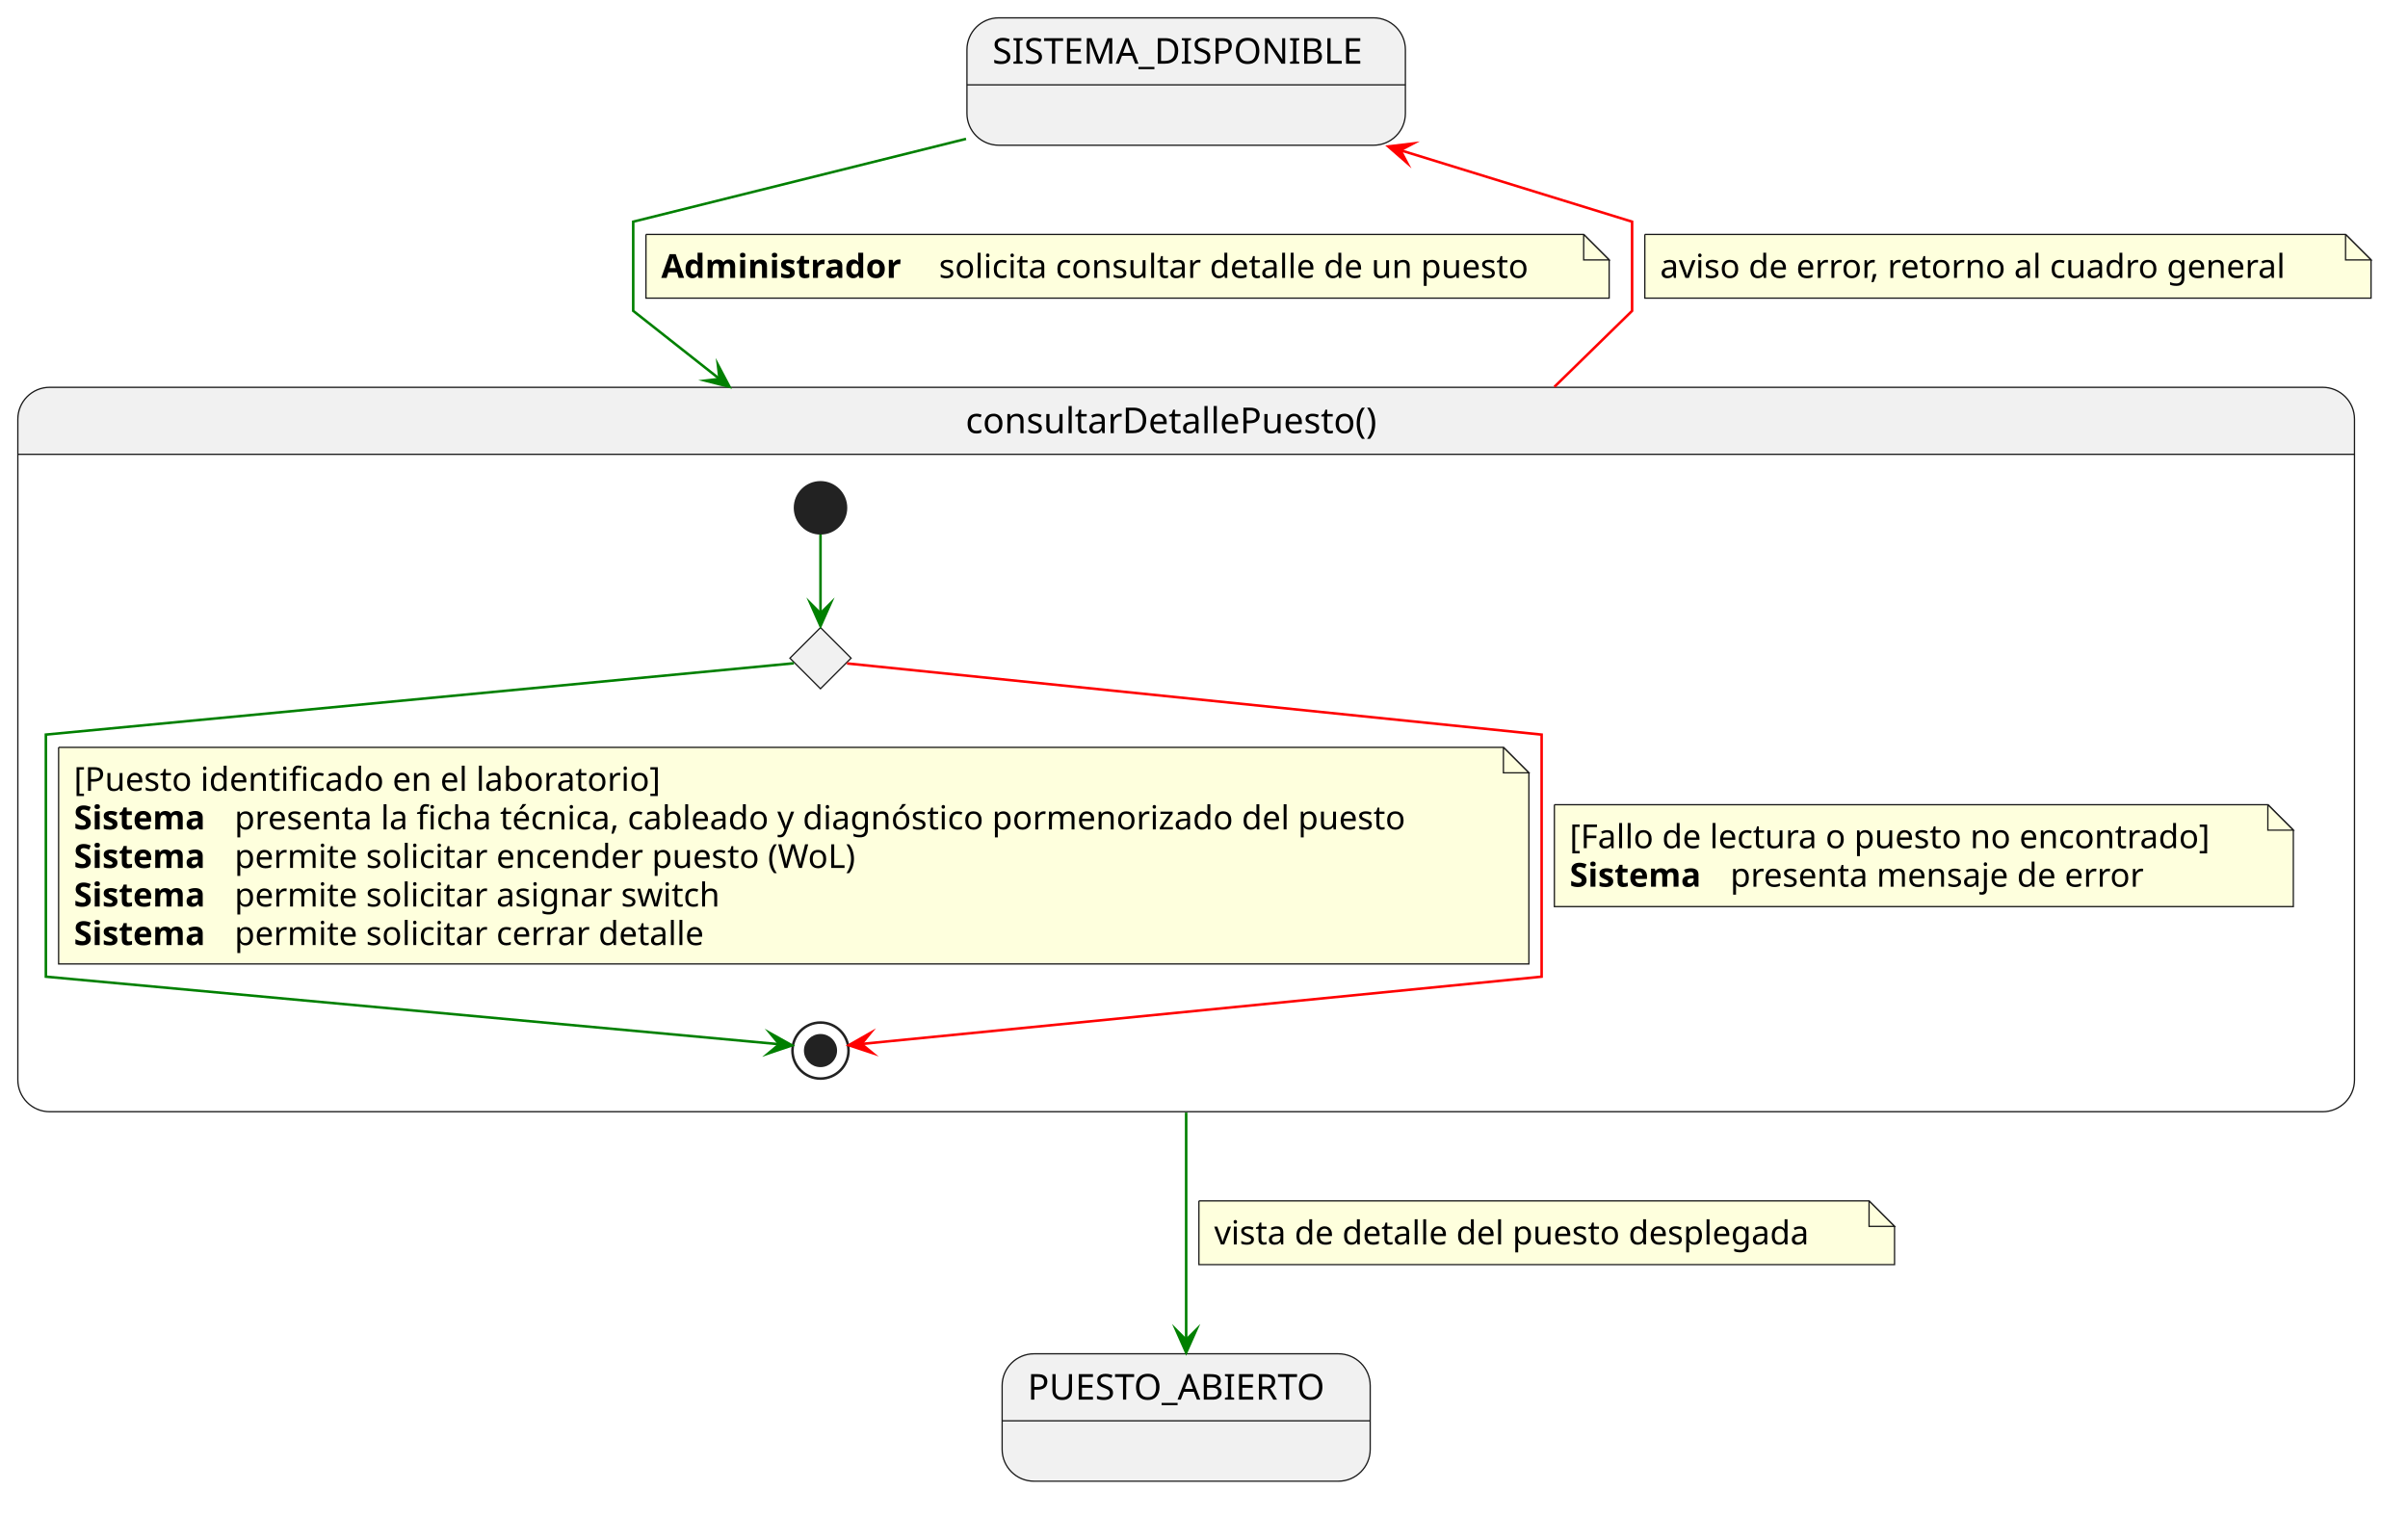
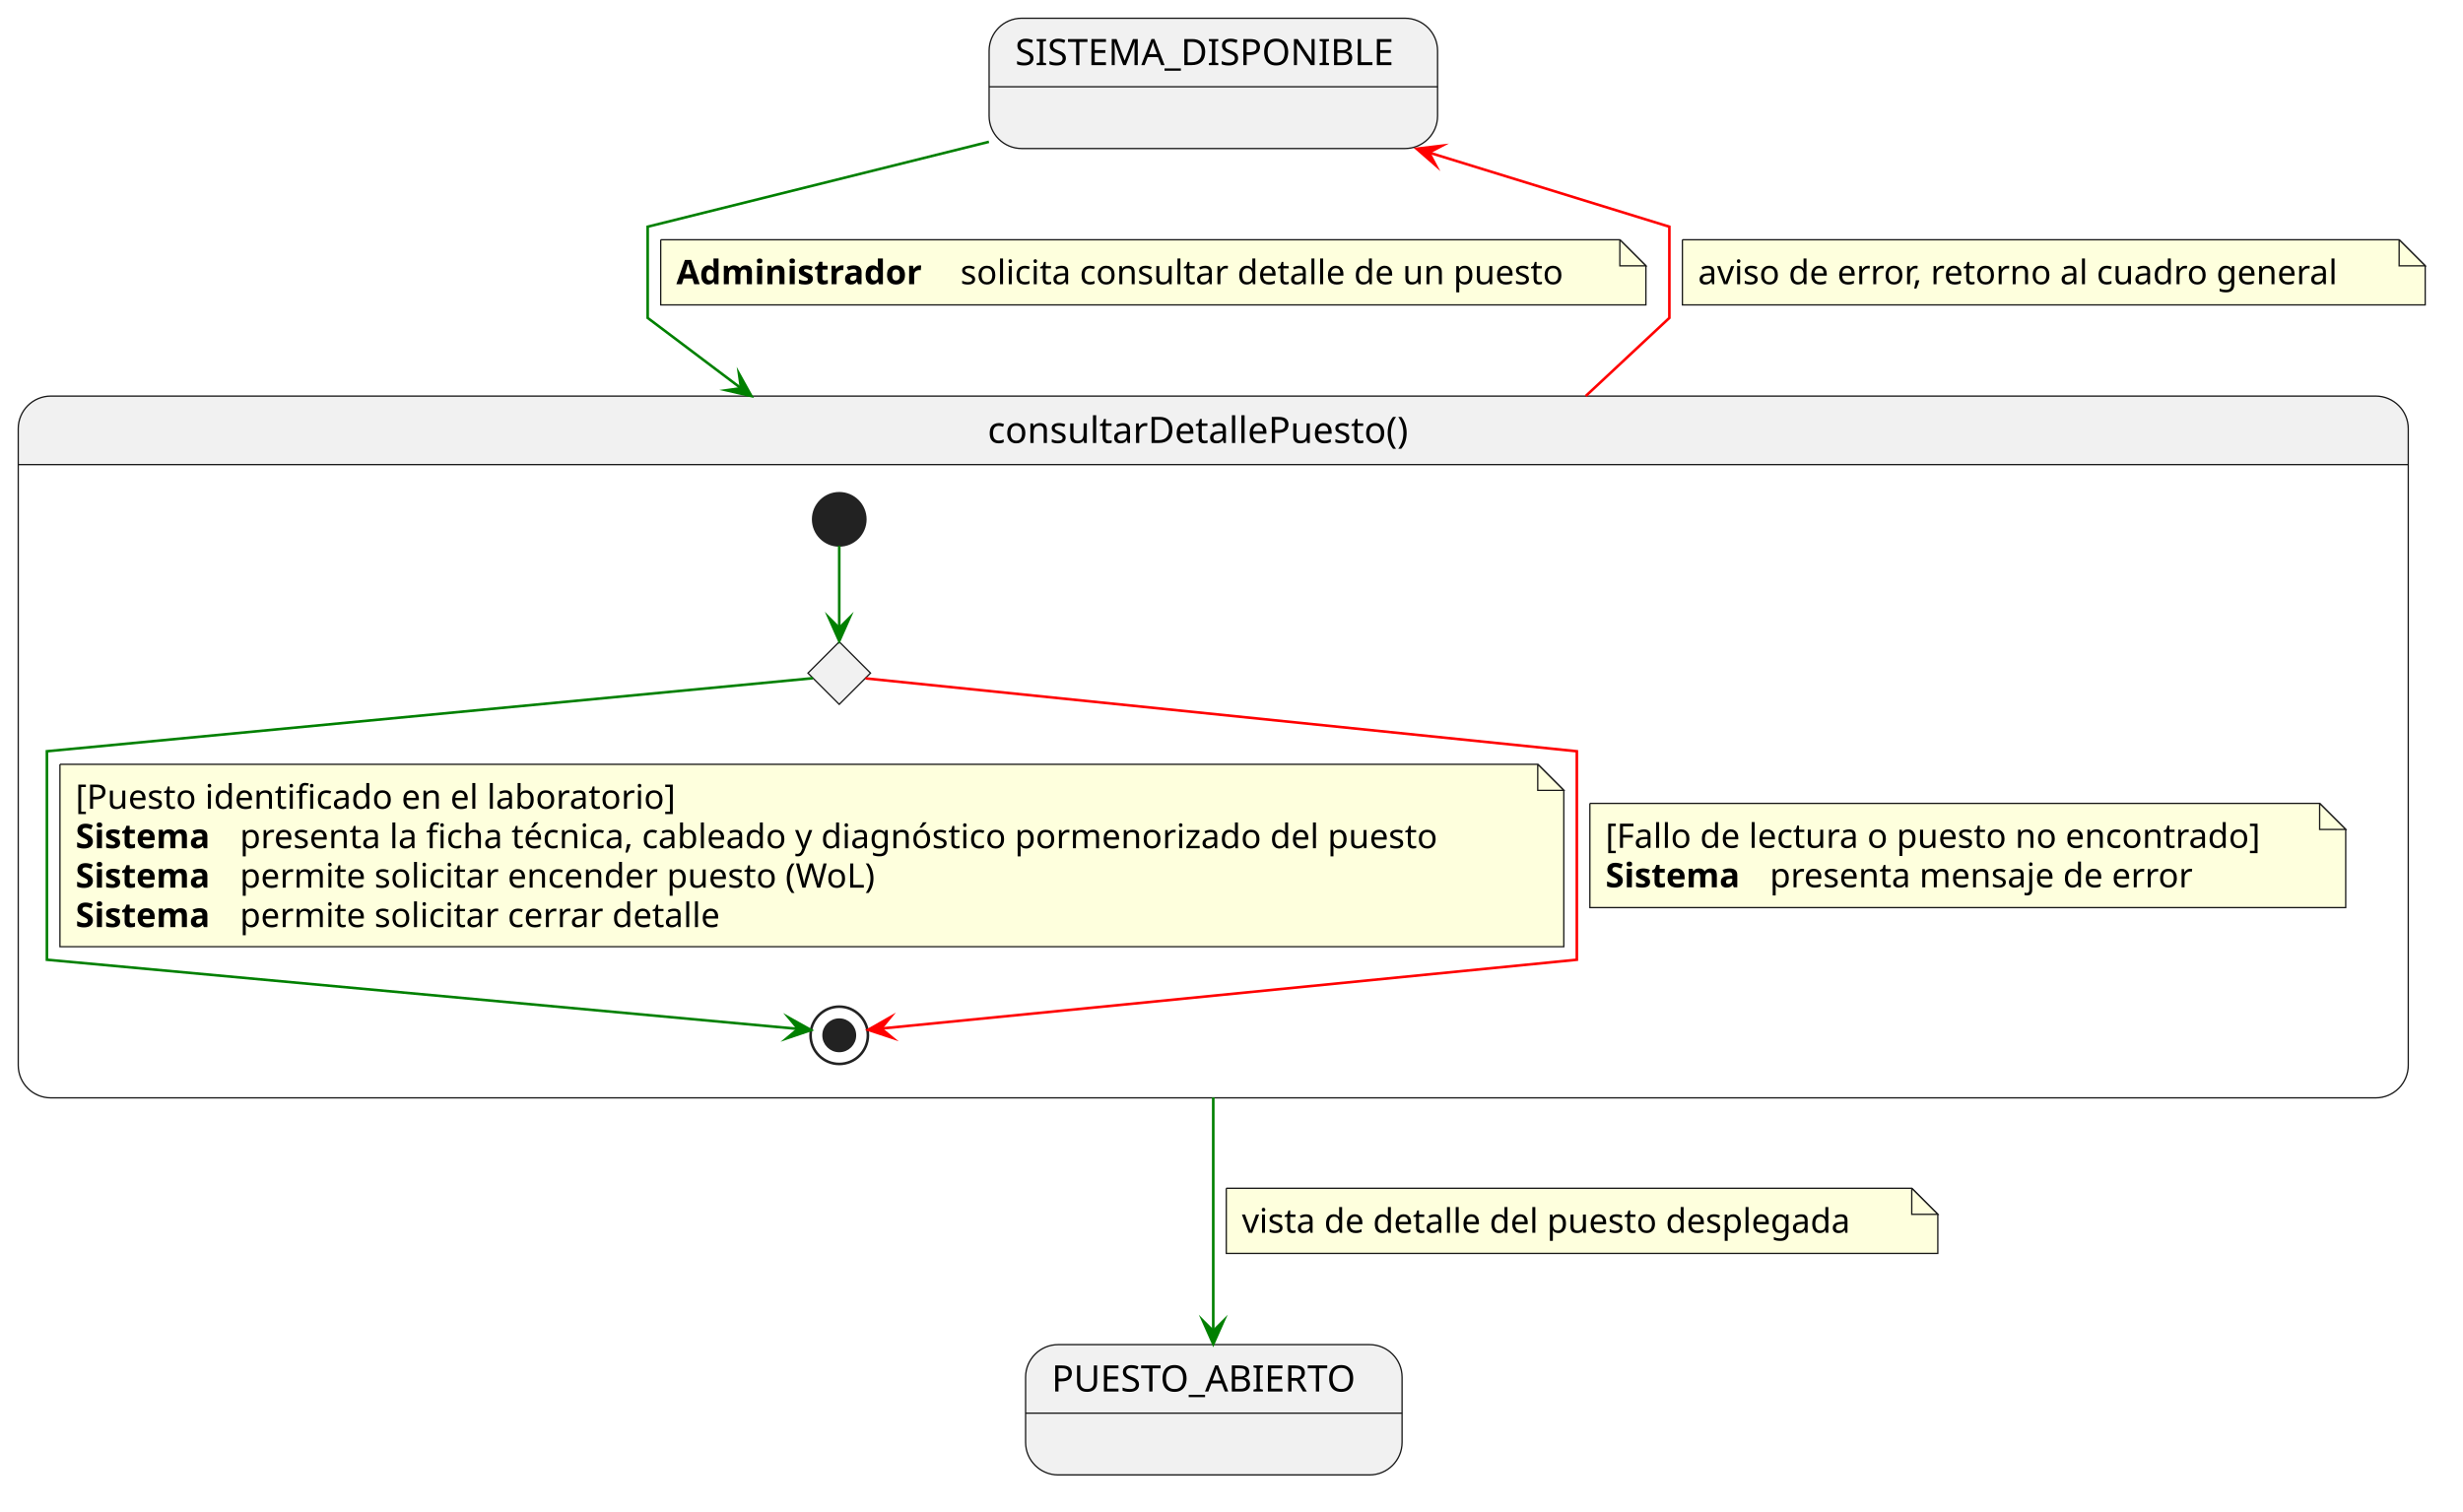
- <svg xmlns="http://www.w3.org/2000/svg" version="1.1" data-diagram-type="STATE" style="width:945px;height:595px;background:#FFFFFF;" width="945px" height="595px" viewBox="0 0 945 595" zoomAndPan="magnify" preserveAspectRatio="none" contentStyleType="text/css">
+ <svg xmlns="http://www.w3.org/2000/svg" version="1.1" data-diagram-type="STATE" style="width:945px;height:580px;background:#FFFFFF;" width="945px" height="580px" viewBox="0 0 945 580" zoomAndPan="magnify" preserveAspectRatio="none" contentStyleType="text/css">
  <defs />
  <g font-family="sans-serif" lengthAdjust="spacing">
    <g class="entity" data-qualified-name="SISTEMA_DISPONIBLE" id="ent0001" data-source-line="3">
-       <rect x="379.47" y="7" width="172.065" height="50" fill="#F1F1F1" style="stroke:#181818;stroke-width:0.5;" rx="12.5" ry="12.5" />
-       <line x1="379.47" y1="33.297" x2="551.535" y2="33.297" style="stroke:#181818;stroke-width:0.5;" />
-       <text x="389.47" y="24.995" fill="#000" font-size="14" textLength="152.065">SISTEMA_DISPONIBLE</text>
+       <rect x="379.5" y="7" width="172.065" height="50" fill="#F1F1F1" style="stroke:#181818;stroke-width:0.5;" rx="12.5" ry="12.5" />
+       <line x1="379.5" y1="33.297" x2="551.565" y2="33.297" style="stroke:#181818;stroke-width:0.5;" />
+       <text x="389.5" y="24.995" fill="#000" font-size="14" textLength="152.065">SISTEMA_DISPONIBLE</text>
    </g>
    <g class="entity" data-qualified-name="PUESTO_ABIERTO" id="ent0002" data-source-line="4">
-       <rect x="393.28" y="531.3" width="144.448" height="50" fill="#F1F1F1" style="stroke:#181818;stroke-width:0.5;" rx="12.5" ry="12.5" />
-       <line x1="393.28" y1="557.597" x2="537.728" y2="557.597" style="stroke:#181818;stroke-width:0.5;" />
-       <text x="403.28" y="549.295" fill="#000" font-size="14" textLength="124.448">PUESTO_ABIERTO</text>
+       <rect x="393.5" y="516" width="144.448" height="50" fill="#F1F1F1" style="stroke:#181818;stroke-width:0.5;" rx="12.5" ry="12.5" />
+       <line x1="393.5" y1="542.297" x2="537.948" y2="542.297" style="stroke:#181818;stroke-width:0.5;" />
+       <text x="403.5" y="533.995" fill="#000" font-size="14" textLength="124.448">PUESTO_ABIERTO</text>
    </g>
    <g class="entity" data-qualified-name="consultarDetallePuesto" id="ent0003" data-source-line="11">
      <path d="M19.5,152 L911.5,152 A12.5,12.5 0 0 1 924,164.5 L924,178.297 L7,178.297 L7,164.5 A12.5,12.5 0 0 1 19.5,152" fill="#F1F1F1" />
-       <rect x="7" y="152" width="917" height="284.297" fill="none" style="stroke:#181818;stroke-width:0.5;" rx="12.5" ry="12.5" />
+       <rect x="7" y="152" width="917" height="269.297" fill="none" style="stroke:#181818;stroke-width:0.5;" rx="12.5" ry="12.5" />
      <line x1="7" y1="178.297" x2="924" y2="178.297" style="stroke:#181818;stroke-width:0.5;" />
      <text x="378.964" y="169.995" fill="#000" font-size="14" textLength="173.072">consultarDetallePuesto()</text>
      <g class="entity" data-qualified-name="consultarDetallePuesto.c" id="ent0004">
        <polygon points="322,246.297,334,258.297,322,270.297,310,258.297,322,246.297" fill="#F1F1F1" style="stroke:#181818;stroke-width:0.5;stroke-linejoin:miter;stroke-miterlimit:10;" />
      </g>
      <g class="start_entity" data-qualified-name="consultarDetallePuesto..start.consultarDetallePuesto" id="ent0006" data-source-line="15">
        <ellipse cx="322" cy="199.297" rx="10" ry="10" fill="#222" style="stroke:#222;stroke-width:1;" />
      </g>
      <g class="end_entity" data-qualified-name="consultarDetallePuesto..end.consultarDetallePuesto" id="ent0008" data-source-line="17">
-         <ellipse cx="322" cy="412.297" rx="11" ry="11" fill="none" style="stroke:#222;stroke-width:1;" />
-         <ellipse cx="322" cy="412.297" rx="6" ry="6" fill="#222" style="stroke:#222;stroke-width:1;" />
+         <ellipse cx="322" cy="397.297" rx="11" ry="11" fill="none" style="stroke:#222;stroke-width:1;" />
+         <ellipse cx="322" cy="397.297" rx="6" ry="6" fill="#222" style="stroke:#222;stroke-width:1;" />
      </g>
      <g class="link" data-entity-1="ent0006" data-entity-2="ent0004" id="lnk7" data-source-line="15" data-link-type="dependency">
-         <path d="M322,209.707 C322,219.577 322,230.087 322,240.707" style="stroke:#008000;stroke-width:1;" fill="none" id="*start*consultarDetallePuesto-to-c" />
-         <polygon points="322,245.707,326,236.707,322,240.707,318,236.707,322,245.707" fill="#008000" style="stroke:#008000;stroke-width:1;stroke-linejoin:miter;stroke-miterlimit:10;" />
+         <path d="M322,209.457 C322,219.397 322,230.297 322,241.007" style="stroke:#008000;stroke-width:1;" fill="none" id="*start*consultarDetallePuesto-to-c" />
+         <polygon points="322,246.007,326,237.007,322,241.007,318,237.007,322,246.007" fill="#008000" style="stroke:#008000;stroke-width:1;stroke-linejoin:miter;stroke-miterlimit:10;" />
      </g>
      <g class="link" data-entity-1="ent0004" data-entity-2="ent0008" id="lnk9" data-source-line="17" data-link-type="dependency">
-         <path d="M311.54,260.297 C258.08,265.397 18,288.297 18,288.297 C18,288.297 18,383.297 18,383.297 C18,383.297 250.991,404.758 305.841,409.808" style="stroke:#008000;stroke-width:1;" fill="none" id="c-to-*end*consultarDetallePuesto" />
-         <polygon points="310.82,410.267,302.225,405.459,305.841,409.808,301.491,413.425,310.82,410.267" fill="#008000" style="stroke:#008000;stroke-width:1;stroke-linejoin:miter;stroke-miterlimit:10;" />
-         <path d="M23,293.297 L23,378.297 L600,378.297 L600,303.297 L590,293.297 L23,293.297" style="stroke:#181818;stroke-width:0.5;" fill="#FEFFDD" />
+         <path d="M311.89,260.257 C259.14,265.297 18,288.297 18,288.297 C18,288.297 18,368.297 18,368.297 C18,368.297 252.051,389.859 306.201,394.839" style="stroke:#008000;stroke-width:1;" fill="none" id="c-to-*end*consultarDetallePuesto" />
+         <polygon points="311.18,395.297,302.584,390.489,306.201,394.839,301.851,398.456,311.18,395.297" fill="#008000" style="stroke:#008000;stroke-width:1;stroke-linejoin:miter;stroke-miterlimit:10;" />
+         <path d="M23,293.297 L23,363.297 L600,363.297 L600,303.297 L590,293.297 L23,293.297" style="stroke:#181818;stroke-width:0.5;" fill="#FEFFDD" />
        <path d="M590,293.297 L590,303.297 L600,303.297 L590,293.297" style="stroke:#181818;stroke-width:0.5;" fill="#FEFFDD" />
        <text x="29" y="310.364" fill="#000" font-size="13" textLength="245.794">[Puesto identificado en el laboratorio]</text>
        <text x="29" y="325.497" fill="#000" font-size="13" textLength="58.906" font-weight="700">Sistema</text>
        <text x="92.039" y="325.497" fill="#000" font-size="13" textLength="493.549">presenta la ficha técnica, cableado y diagnóstico pormenorizado del puesto</text>
        <text x="29" y="340.629" fill="#000" font-size="13" textLength="58.906" font-weight="700">Sistema</text>
        <text x="92.039" y="340.629" fill="#000" font-size="13" textLength="262.336">permite solicitar encender puesto (WoL)</text>
        <text x="29" y="355.762" fill="#000" font-size="13" textLength="58.906" font-weight="700">Sistema</text>
-         <text x="92.039" y="355.762" fill="#000" font-size="13" textLength="204.134">permite solicitar asignar switch</text>
-         <text x="29" y="370.895" fill="#000" font-size="13" textLength="58.906" font-weight="700">Sistema</text>
-         <text x="92.039" y="370.895" fill="#000" font-size="13" textLength="198.161">permite solicitar cerrar detalle</text>
+         <text x="92.039" y="355.762" fill="#000" font-size="13" textLength="198.161">permite solicitar cerrar detalle</text>
      </g>
-       <g class="link" data-entity-1="ent0004" data-entity-2="ent0008" id="lnk10" data-source-line="26" data-link-type="dependency">
-         <path d="M332.41,260.367 C383.46,265.597 605,288.297 605,288.297 C605,288.297 605,383.297 605,383.297 C605,383.297 390.396,404.535 338.066,409.705" style="stroke:#F00;stroke-width:1;" fill="none" id="c-to-*end*consultarDetallePuesto-1" />
-         <polygon points="333.09,410.197,342.44,413.293,338.066,409.705,341.653,405.331,333.09,410.197" fill="#F00" style="stroke:#F00;stroke-width:1;stroke-linejoin:miter;stroke-miterlimit:10;" />
-         <path d="M610,315.797 L610,355.797 L900,355.797 L900,325.797 L890,315.797 L610,315.797" style="stroke:#181818;stroke-width:0.5;" fill="#FEFFDD" />
-         <path d="M890,315.797 L890,325.797 L900,325.797 L890,315.797" style="stroke:#181818;stroke-width:0.5;" fill="#FEFFDD" />
-         <text x="616" y="332.864" fill="#000" font-size="13" textLength="269.864">[Fallo de lectura o puesto no encontrado]</text>
-         <text x="616" y="347.997" fill="#000" font-size="13" textLength="58.906" font-weight="700">Sistema</text>
-         <text x="679.039" y="347.997" fill="#000" font-size="13" textLength="173.551">presenta mensaje de error</text>
+       <g class="link" data-entity-1="ent0004" data-entity-2="ent0008" id="lnk10" data-source-line="25" data-link-type="dependency">
+         <path d="M332.07,260.327 C382.49,265.497 605,288.297 605,288.297 C605,288.297 605,368.297 605,368.297 C605,368.297 390.396,389.535 338.066,394.705" style="stroke:#F00;stroke-width:1;" fill="none" id="c-to-*end*consultarDetallePuesto-1" />
+         <polygon points="333.09,395.197,342.44,398.293,338.066,394.705,341.653,390.331,333.09,395.197" fill="#F00" style="stroke:#F00;stroke-width:1;stroke-linejoin:miter;stroke-miterlimit:10;" />
+         <path d="M610,308.297 L610,348.297 L900,348.297 L900,318.297 L890,308.297 L610,308.297" style="stroke:#181818;stroke-width:0.5;" fill="#FEFFDD" />
+         <path d="M890,308.297 L890,318.297 L900,318.297 L890,308.297" style="stroke:#181818;stroke-width:0.5;" fill="#FEFFDD" />
+         <text x="616" y="325.364" fill="#000" font-size="13" textLength="269.864">[Fallo de lectura o puesto no encontrado]</text>
+         <text x="616" y="340.497" fill="#000" font-size="13" textLength="58.906" font-weight="700">Sistema</text>
+         <text x="679.039" y="340.497" fill="#000" font-size="13" textLength="173.551">presenta mensaje de error</text>
      </g>
    </g>
    <g class="link" data-entity-1="ent0001" data-entity-2="ent0003" id="lnk5" data-source-line="6" data-link-type="dependency">
-       <path d="M379.11,54.5 C318.6,69.56 248.5,87 248.5,87 C248.5,87 248.5,122 248.5,122 C248.5,122 259.883,130.984 282.373,148.714" style="stroke:#008000;stroke-width:1;" fill="none" id="SISTEMA_DISPONIBLE-to-consultarDetallePuesto" />
-       <polygon points="286.3,151.81,281.709,143.097,282.373,148.714,276.756,149.379,286.3,151.81" fill="#008000" style="stroke:#008000;stroke-width:1;stroke-linejoin:miter;stroke-miterlimit:10;" />
+       <path d="M379.42,54.42 C318.84,69.5 248.5,87 248.5,87 C248.5,87 248.5,122 248.5,122 C248.5,122 260.727,131.211 284.307,148.981" style="stroke:#008000;stroke-width:1;" fill="none" id="SISTEMA_DISPONIBLE-to-consultarDetallePuesto" />
+       <polygon points="288.3,151.99,283.52,143.379,284.307,148.981,278.705,149.768,288.3,151.99" fill="#008000" style="stroke:#008000;stroke-width:1;stroke-linejoin:miter;stroke-miterlimit:10;" />
      <path d="M253.5,92 L253.5,117 L631.5,117 L631.5,102 L621.5,92 L253.5,92" style="stroke:#181818;stroke-width:0.5;" fill="#FEFFDD" />
      <path d="M621.5,92 L621.5,102 L631.5,102 L621.5,92" style="stroke:#181818;stroke-width:0.5;" fill="#FEFFDD" />
      <text x="259.5" y="109.067" fill="#000" font-size="13" textLength="104.863" font-weight="700">Administrador</text>
      <text x="368.496" y="109.067" fill="#000" font-size="13" textLength="248.384">solicita consultar detalle de un puesto</text>
    </g>
-     <g class="link" data-entity-1="ent0003" data-entity-2="ent0001" id="lnk12" data-source-line="38" data-link-type="dependency">
-       <path d="M610.02,151.81 C628.15,134.08 640.5,122 640.5,122 C640.5,122 640.5,87 640.5,87 C640.5,87 595.888,73.234 549.588,58.954" style="stroke:#F00;stroke-width:1;" fill="none" id="consultarDetallePuesto-to-SISTEMA_DISPONIBLE" />
-       <polygon points="544.81,57.48,552.231,63.955,549.588,58.954,554.589,56.31,544.81,57.48" fill="#F00" style="stroke:#F00;stroke-width:1;stroke-linejoin:miter;stroke-miterlimit:10;" />
+     <g class="link" data-entity-1="ent0003" data-entity-2="ent0001" id="lnk12" data-source-line="37" data-link-type="dependency">
+       <path d="M608.4,151.99 C627.42,134.22 640.5,122 640.5,122 C640.5,122 640.5,87 640.5,87 C640.5,87 594.978,72.954 548.308,58.554" style="stroke:#F00;stroke-width:1;" fill="none" id="consultarDetallePuesto-to-SISTEMA_DISPONIBLE" />
+       <polygon points="543.53,57.08,550.951,63.556,548.308,58.554,553.309,55.911,543.53,57.08" fill="#F00" style="stroke:#F00;stroke-width:1;stroke-linejoin:miter;stroke-miterlimit:10;" />
      <path d="M645.5,92 L645.5,117 L930.5,117 L930.5,102 L920.5,92 L645.5,92" style="stroke:#181818;stroke-width:0.5;" fill="#FEFFDD" />
      <path d="M920.5,92 L920.5,102 L930.5,102 L920.5,92" style="stroke:#181818;stroke-width:0.5;" fill="#FEFFDD" />
      <text x="651.5" y="109.067" fill="#000" font-size="13" textLength="264.983">aviso de error, retorno al cuadro general</text>
    </g>
-     <g class="link" data-entity-1="ent0003" data-entity-2="ent0002" id="lnk11" data-source-line="33" data-link-type="dependency">
-       <path d="M465.5,436.65 C465.5,473.11 465.5,503.37 465.5,525.84" style="stroke:#008000;stroke-width:1;" fill="none" id="consultarDetallePuesto-to-PUESTO_ABIERTO" />
-       <polygon points="465.5,530.84,469.5,521.84,465.5,525.84,461.5,521.84,465.5,530.84" fill="#008000" style="stroke:#008000;stroke-width:1;stroke-linejoin:miter;stroke-miterlimit:10;" />
-       <path d="M470.5,471.3 L470.5,496.3 L743.5,496.3 L743.5,481.3 L733.5,471.3 L470.5,471.3" style="stroke:#181818;stroke-width:0.5;" fill="#FEFFDD" />
-       <path d="M733.5,471.3 L733.5,481.3 L743.5,481.3 L733.5,471.3" style="stroke:#181818;stroke-width:0.5;" fill="#FEFFDD" />
-       <text x="476.5" y="488.367" fill="#000" font-size="13" textLength="252.084">vista de detalle del puesto desplegada</text>
+     <g class="link" data-entity-1="ent0003" data-entity-2="ent0002" id="lnk11" data-source-line="32" data-link-type="dependency">
+       <path d="M465.5,421.14 C465.5,457.58 465.5,488.19 465.5,510.78" style="stroke:#008000;stroke-width:1;" fill="none" id="consultarDetallePuesto-to-PUESTO_ABIERTO" />
+       <polygon points="465.5,515.78,469.5,506.78,465.5,510.78,461.5,506.78,465.5,515.78" fill="#008000" style="stroke:#008000;stroke-width:1;stroke-linejoin:miter;stroke-miterlimit:10;" />
+       <path d="M470.5,456 L470.5,481 L743.5,481 L743.5,466 L733.5,456 L470.5,456" style="stroke:#181818;stroke-width:0.5;" fill="#FEFFDD" />
+       <path d="M733.5,456 L733.5,466 L743.5,466 L733.5,456" style="stroke:#181818;stroke-width:0.5;" fill="#FEFFDD" />
+       <text x="476.5" y="473.067" fill="#000" font-size="13" textLength="252.084">vista de detalle del puesto desplegada</text>
    </g>
  </g>
</svg>
